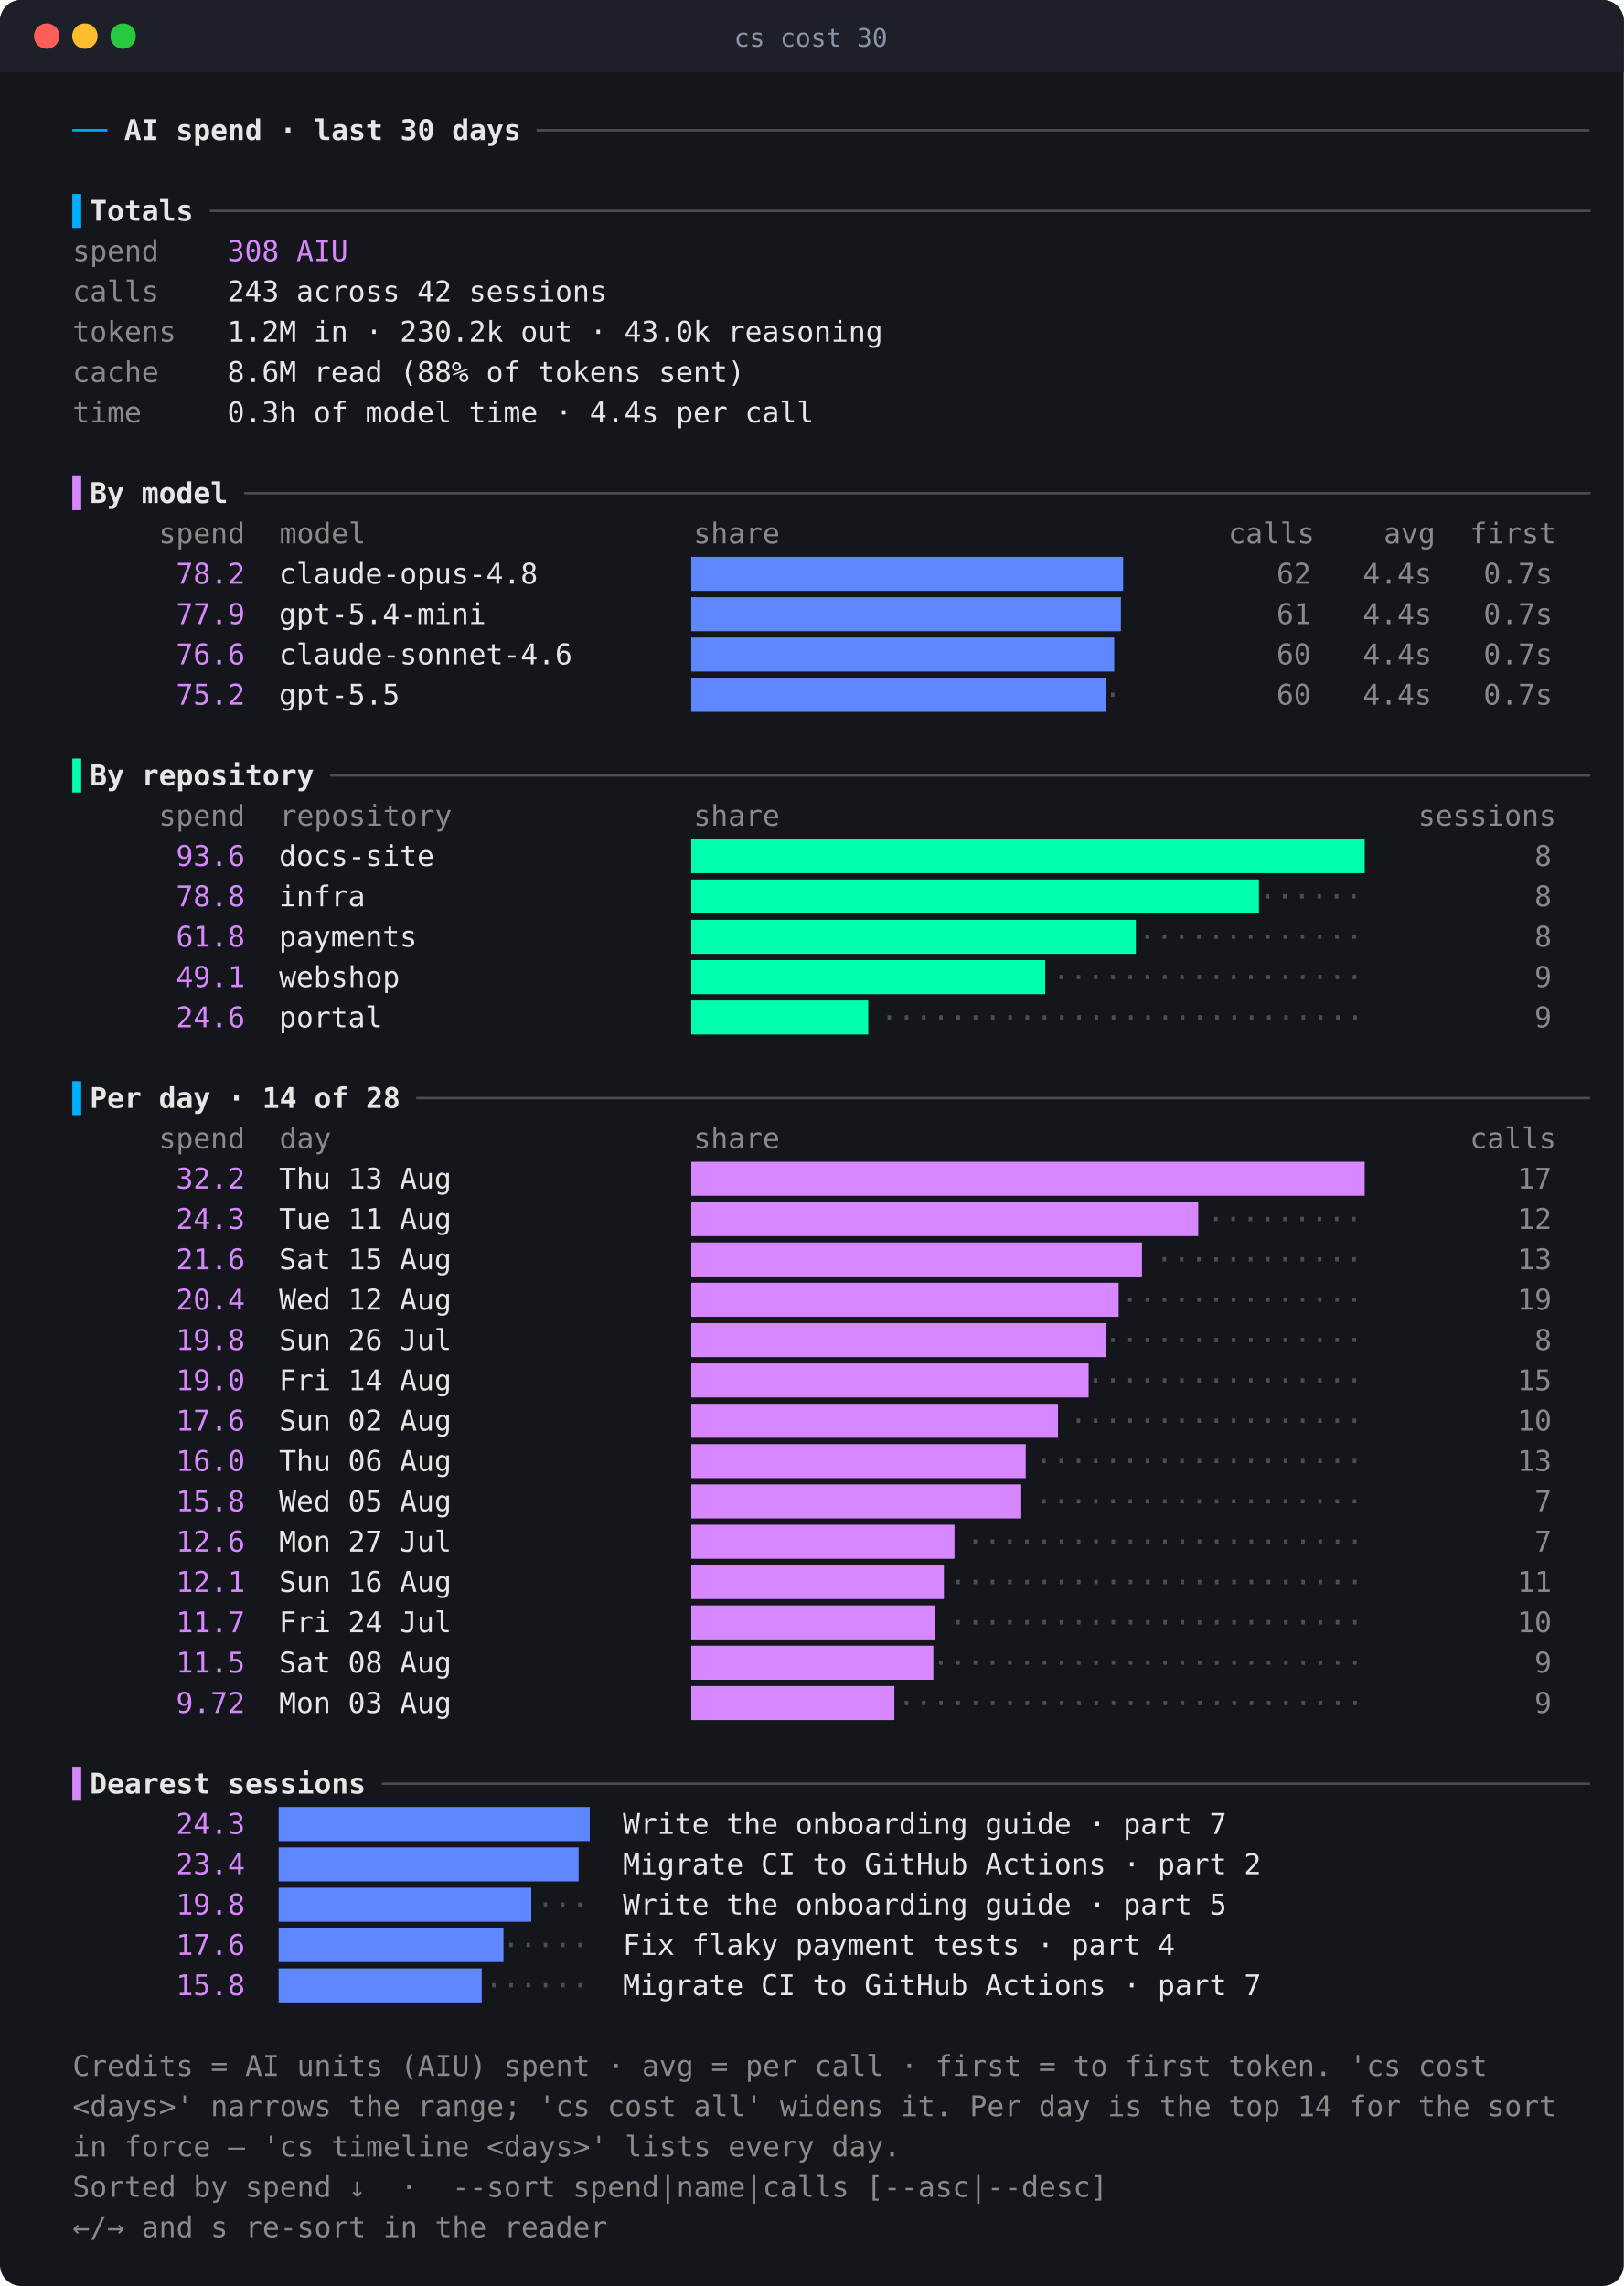
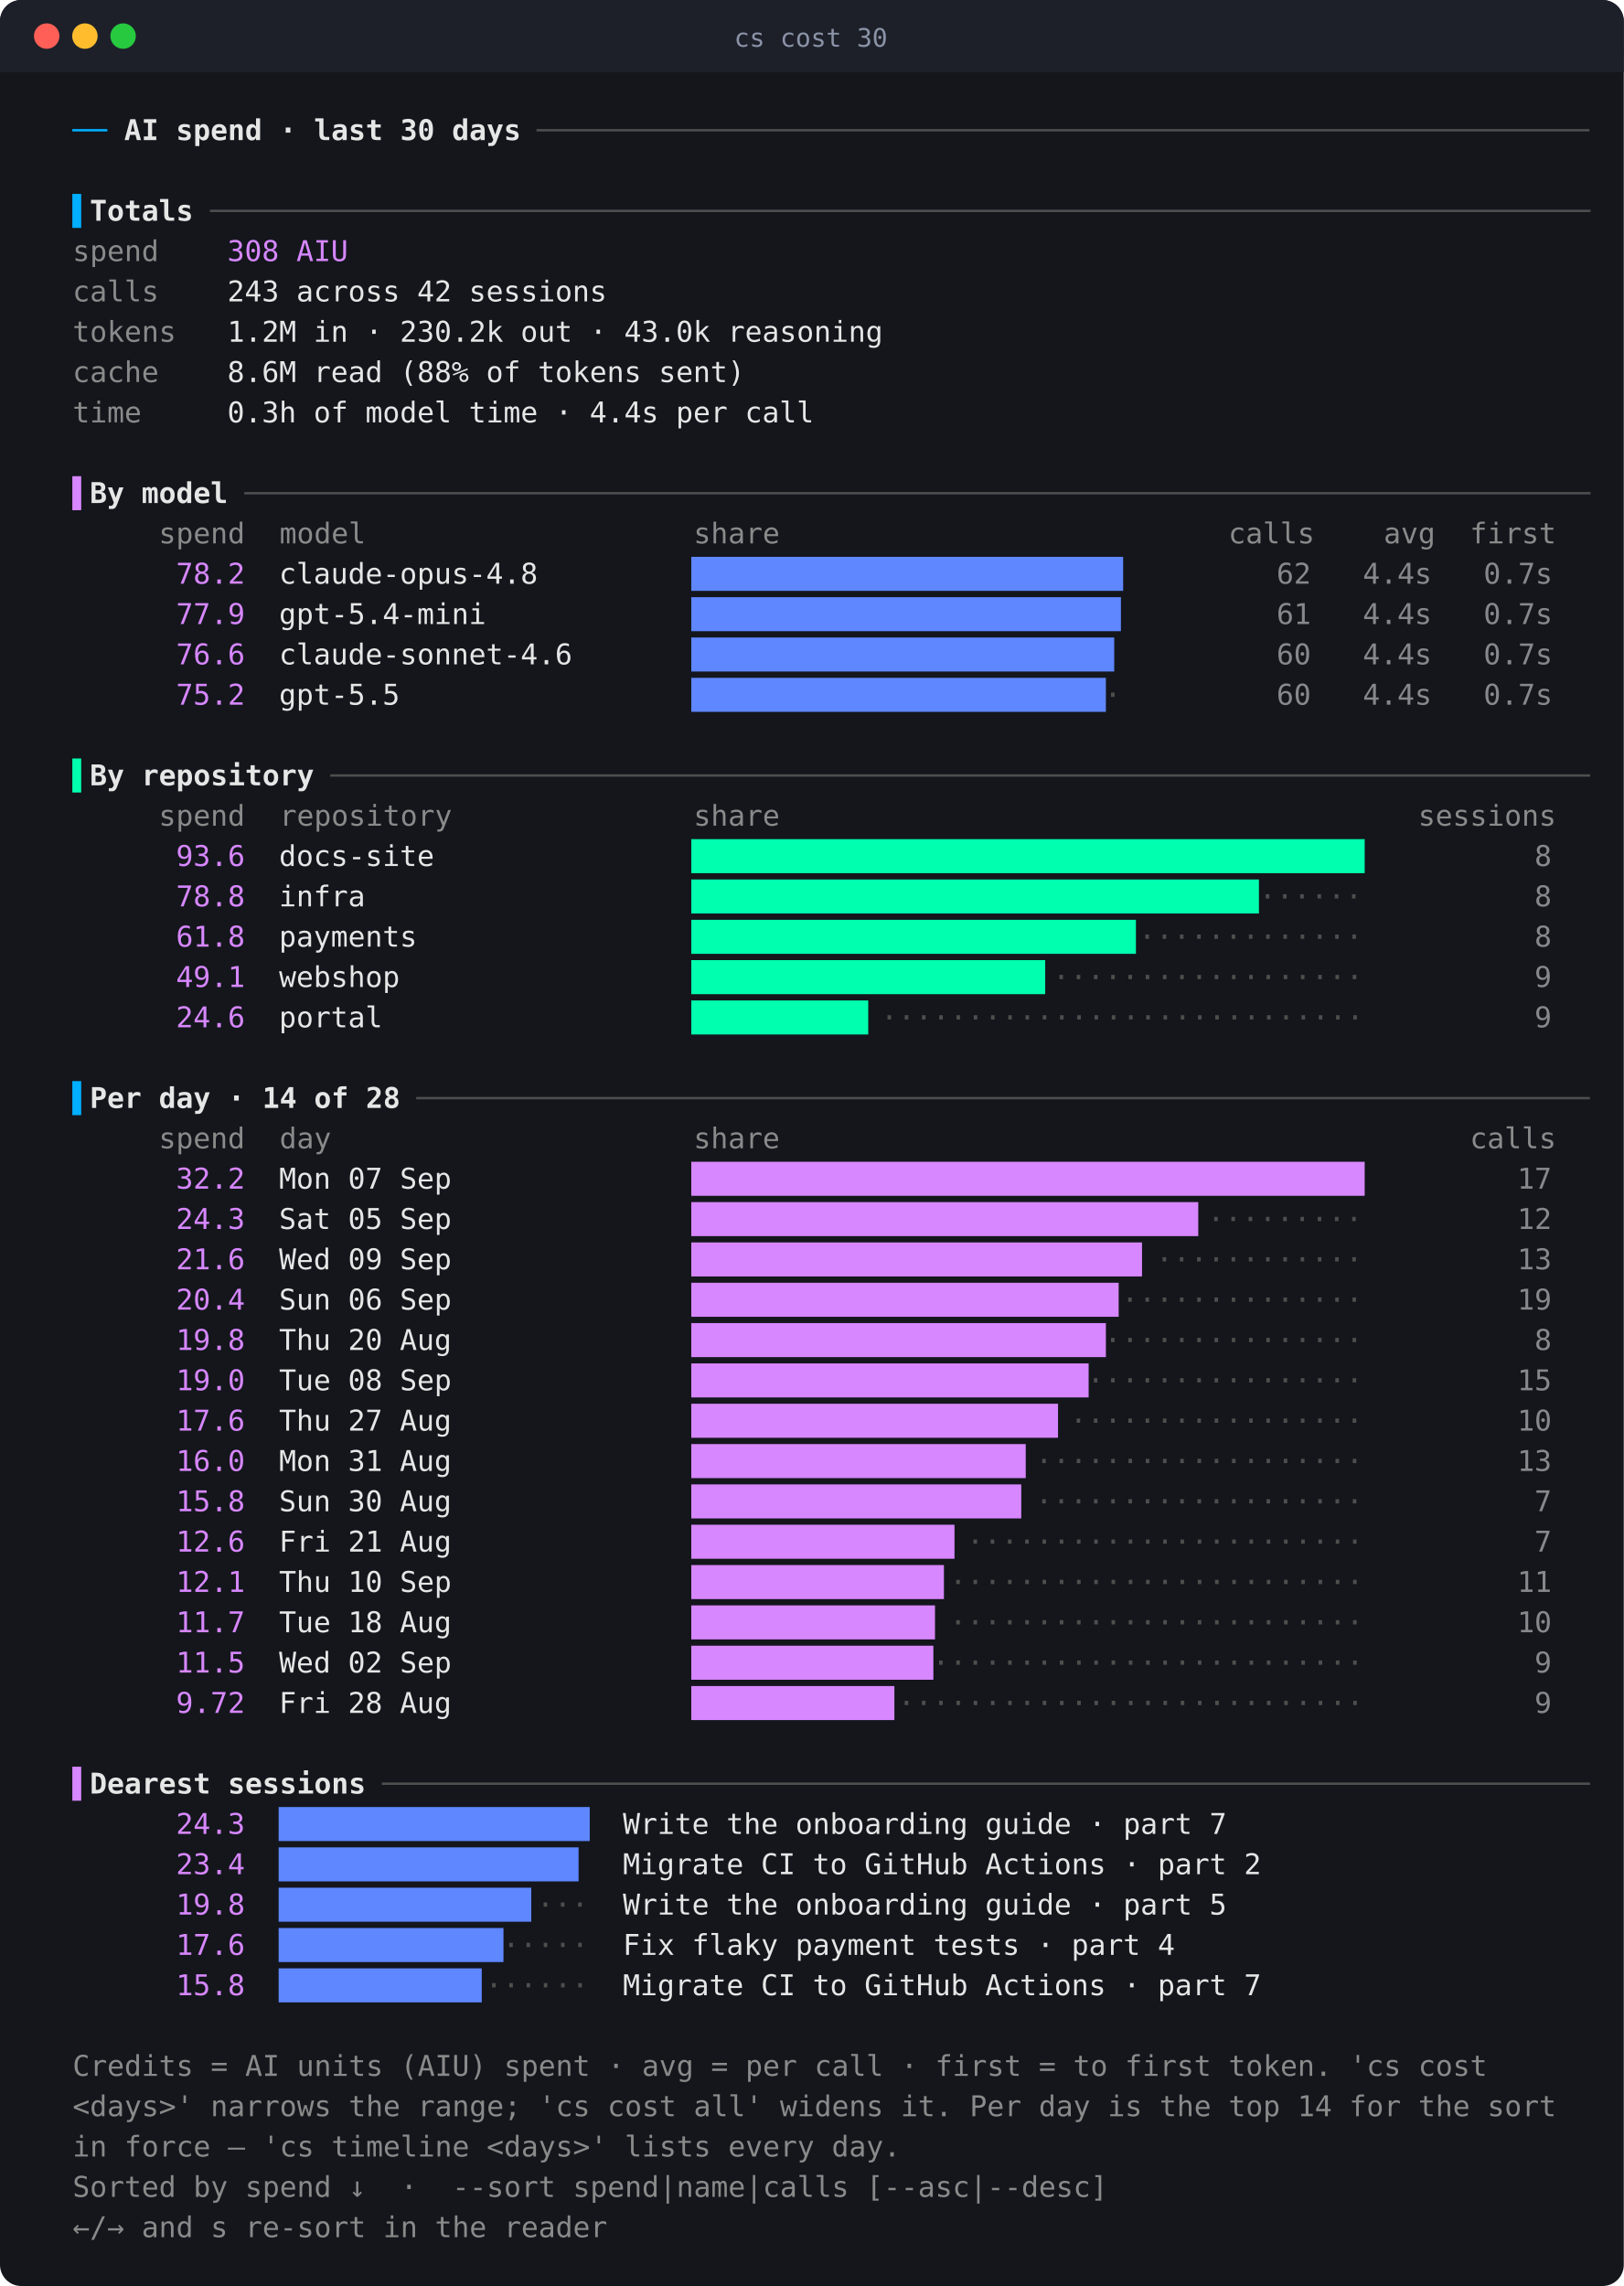
<svg xmlns="http://www.w3.org/2000/svg" width="765" height="1077" viewBox="0 0 765 1077" role="img" aria-label="cs cost 30">
  <rect width="765" height="1077" rx="10" fill="#14161c" />
  <rect width="765" height="34.0" rx="10" fill="#1d2029" />
  <rect y="24.0" width="765" height="10" fill="#1d2029" />
  <circle cx="22" cy="17" r="6" fill="#ff5f56" />
  <circle cx="40" cy="17" r="6" fill="#ffbd2e" />
  <circle cx="58" cy="17" r="6" fill="#27c93f" />
  <text x="382" y="22" fill="#8b93a7" font-size="12" text-anchor="middle" font-family="ui-monospace,SFMono-Regular,Menlo,Consolas,monospace">cs cost 30</text>
  <g font-family="ui-monospace,SFMono-Regular,Menlo,Consolas,'DejaVu Sans Mono',monospace" font-size="13.5">
    <text x="34.2" y="66.0" fill="#00afff" textLength="16.2" lengthAdjust="spacingAndGlyphs" xml:space="preserve">──</text>
    <text x="58.5" y="66.0" fill="#e6e6e6" font-weight="600" textLength="186.3" lengthAdjust="spacingAndGlyphs" xml:space="preserve">AI spend · last 30 days</text>
    <text x="252.9" y="66.0" fill="#4e4e4e" textLength="494.1" lengthAdjust="spacingAndGlyphs" xml:space="preserve">─────────────────────────────────────────────────────────────</text>
    <text x="34.2" y="104.0" fill="#00afff" textLength="8.1" lengthAdjust="spacingAndGlyphs" xml:space="preserve">▌</text>
    <text x="42.3" y="104.0" fill="#e6e6e6" font-weight="600" textLength="48.6" lengthAdjust="spacingAndGlyphs" xml:space="preserve">Totals</text>
    <text x="99.0" y="104.0" fill="#4e4e4e" textLength="648.0" lengthAdjust="spacingAndGlyphs" xml:space="preserve">────────────────────────────────────────────────────────────────────────────────</text>
    <text x="34.2" y="123.0" fill="#8a8a8a" textLength="72.9" lengthAdjust="spacingAndGlyphs" xml:space="preserve">spend    </text>
    <text x="107.1" y="123.0" fill="#d787ff" textLength="56.7" lengthAdjust="spacingAndGlyphs" xml:space="preserve">308 AIU</text>
    <text x="34.2" y="142.0" fill="#8a8a8a" textLength="72.9" lengthAdjust="spacingAndGlyphs" xml:space="preserve">calls    </text>
    <text x="107.1" y="142.0" fill="#e6e6e6" textLength="178.2" lengthAdjust="spacingAndGlyphs" xml:space="preserve">243 across 42 sessions</text>
    <text x="34.2" y="161.0" fill="#8a8a8a" textLength="72.9" lengthAdjust="spacingAndGlyphs" xml:space="preserve">tokens   </text>
    <text x="107.1" y="161.0" fill="#e6e6e6" textLength="307.8" lengthAdjust="spacingAndGlyphs" xml:space="preserve">1.2M in · 230.2k out · 43.0k reasoning</text>
    <text x="34.2" y="180.0" fill="#8a8a8a" textLength="72.9" lengthAdjust="spacingAndGlyphs" xml:space="preserve">cache    </text>
    <text x="107.1" y="180.0" fill="#e6e6e6" textLength="243.0" lengthAdjust="spacingAndGlyphs" xml:space="preserve">8.6M read (88% of tokens sent)</text>
    <text x="34.2" y="199.0" fill="#8a8a8a" textLength="72.9" lengthAdjust="spacingAndGlyphs" xml:space="preserve">time     </text>
    <text x="107.1" y="199.0" fill="#e6e6e6" textLength="275.4" lengthAdjust="spacingAndGlyphs" xml:space="preserve">0.3h of model time · 4.4s per call</text>
    <text x="34.2" y="237.0" fill="#d787ff" textLength="8.1" lengthAdjust="spacingAndGlyphs" xml:space="preserve">▌</text>
    <text x="42.3" y="237.0" fill="#e6e6e6" font-weight="600" textLength="64.8" lengthAdjust="spacingAndGlyphs" xml:space="preserve">By model</text>
    <text x="115.2" y="237.0" fill="#4e4e4e" textLength="631.8" lengthAdjust="spacingAndGlyphs" xml:space="preserve">──────────────────────────────────────────────────────────────────────────────</text>
    <text x="50.4" y="256.0" fill="#8a8a8a" textLength="680.4" lengthAdjust="spacingAndGlyphs" xml:space="preserve">   spend  model                   share                          calls    avg  first</text>
    <text x="50.4" y="275.0" fill="#d787ff" textLength="64.8" lengthAdjust="spacingAndGlyphs" xml:space="preserve">    78.2</text>
    <text x="115.2" y="275.0" fill="#e6e6e6" textLength="210.6" lengthAdjust="spacingAndGlyphs" xml:space="preserve">  claude-opus-4.8         </text>
    <text x="325.8" y="275.0" fill="#5f87ff" textLength="202.5" lengthAdjust="spacingAndGlyphs" xml:space="preserve">█████████████████████████</text>
    <text x="544.5" y="275.0" fill="#e6e6e6" opacity="0.55" textLength="186.3" lengthAdjust="spacingAndGlyphs" xml:space="preserve">       62   4.4s   0.7s</text>
    <text x="50.4" y="294.0" fill="#d787ff" textLength="64.8" lengthAdjust="spacingAndGlyphs" xml:space="preserve">    77.9</text>
    <text x="115.2" y="294.0" fill="#e6e6e6" textLength="210.6" lengthAdjust="spacingAndGlyphs" xml:space="preserve">  gpt-5.4-mini            </text>
    <text x="325.8" y="294.0" fill="#5f87ff" textLength="202.5" lengthAdjust="spacingAndGlyphs" xml:space="preserve">████████████████████████▉</text>
    <text x="544.5" y="294.0" fill="#e6e6e6" opacity="0.55" textLength="186.3" lengthAdjust="spacingAndGlyphs" xml:space="preserve">       61   4.4s   0.7s</text>
    <text x="50.4" y="313.0" fill="#d787ff" textLength="64.8" lengthAdjust="spacingAndGlyphs" xml:space="preserve">    76.6</text>
    <text x="115.2" y="313.0" fill="#e6e6e6" textLength="210.6" lengthAdjust="spacingAndGlyphs" xml:space="preserve">  claude-sonnet-4.6       </text>
    <text x="325.8" y="313.0" fill="#5f87ff" textLength="202.5" lengthAdjust="spacingAndGlyphs" xml:space="preserve">████████████████████████▌</text>
    <text x="544.5" y="313.0" fill="#e6e6e6" opacity="0.55" textLength="186.3" lengthAdjust="spacingAndGlyphs" xml:space="preserve">       60   4.4s   0.7s</text>
    <text x="50.4" y="332.0" fill="#d787ff" textLength="64.8" lengthAdjust="spacingAndGlyphs" xml:space="preserve">    75.2</text>
    <text x="115.2" y="332.0" fill="#e6e6e6" textLength="210.6" lengthAdjust="spacingAndGlyphs" xml:space="preserve">  gpt-5.5                 </text>
    <text x="325.8" y="332.0" fill="#5f87ff" textLength="194.4" lengthAdjust="spacingAndGlyphs" xml:space="preserve">████████████████████████</text>
    <text x="520.2" y="332.0" fill="#4e4e4e" textLength="8.1" lengthAdjust="spacingAndGlyphs" xml:space="preserve">·</text>
    <text x="544.5" y="332.0" fill="#e6e6e6" opacity="0.55" textLength="186.3" lengthAdjust="spacingAndGlyphs" xml:space="preserve">       60   4.4s   0.7s</text>
    <text x="34.2" y="370.0" fill="#00ffaf" textLength="8.1" lengthAdjust="spacingAndGlyphs" xml:space="preserve">▌</text>
    <text x="42.3" y="370.0" fill="#e6e6e6" font-weight="600" textLength="105.3" lengthAdjust="spacingAndGlyphs" xml:space="preserve">By repository</text>
    <text x="155.7" y="370.0" fill="#4e4e4e" textLength="591.3" lengthAdjust="spacingAndGlyphs" xml:space="preserve">─────────────────────────────────────────────────────────────────────────</text>
    <text x="50.4" y="389.0" fill="#8a8a8a" textLength="680.4" lengthAdjust="spacingAndGlyphs" xml:space="preserve">   spend  repository              share                                     sessions</text>
    <text x="50.4" y="408.0" fill="#d787ff" textLength="64.8" lengthAdjust="spacingAndGlyphs" xml:space="preserve">    93.6</text>
    <text x="115.2" y="408.0" fill="#e6e6e6" textLength="210.6" lengthAdjust="spacingAndGlyphs" xml:space="preserve">  docs-site               </text>
    <text x="325.8" y="408.0" fill="#00ffaf" textLength="315.9" lengthAdjust="spacingAndGlyphs" xml:space="preserve">███████████████████████████████████████</text>
    <text x="657.9" y="408.0" fill="#e6e6e6" opacity="0.55" textLength="72.9" lengthAdjust="spacingAndGlyphs" xml:space="preserve">        8</text>
    <text x="50.4" y="427.0" fill="#d787ff" textLength="64.8" lengthAdjust="spacingAndGlyphs" xml:space="preserve">    78.8</text>
    <text x="115.2" y="427.0" fill="#e6e6e6" textLength="210.6" lengthAdjust="spacingAndGlyphs" xml:space="preserve">  infra                   </text>
    <text x="325.8" y="427.0" fill="#00ffaf" textLength="267.3" lengthAdjust="spacingAndGlyphs" xml:space="preserve">████████████████████████████████▉</text>
    <text x="593.1" y="427.0" fill="#4e4e4e" textLength="48.6" lengthAdjust="spacingAndGlyphs" xml:space="preserve">······</text>
    <text x="657.9" y="427.0" fill="#e6e6e6" opacity="0.55" textLength="72.9" lengthAdjust="spacingAndGlyphs" xml:space="preserve">        8</text>
    <text x="50.4" y="446.0" fill="#d787ff" textLength="64.8" lengthAdjust="spacingAndGlyphs" xml:space="preserve">    61.8</text>
    <text x="115.2" y="446.0" fill="#e6e6e6" textLength="210.6" lengthAdjust="spacingAndGlyphs" xml:space="preserve">  payments                </text>
    <text x="325.8" y="446.0" fill="#00ffaf" textLength="210.6" lengthAdjust="spacingAndGlyphs" xml:space="preserve">█████████████████████████▊</text>
    <text x="536.4" y="446.0" fill="#4e4e4e" textLength="105.3" lengthAdjust="spacingAndGlyphs" xml:space="preserve">·············</text>
    <text x="657.9" y="446.0" fill="#e6e6e6" opacity="0.55" textLength="72.9" lengthAdjust="spacingAndGlyphs" xml:space="preserve">        8</text>
    <text x="50.4" y="465.0" fill="#d787ff" textLength="64.8" lengthAdjust="spacingAndGlyphs" xml:space="preserve">    49.1</text>
    <text x="115.2" y="465.0" fill="#e6e6e6" textLength="210.6" lengthAdjust="spacingAndGlyphs" xml:space="preserve">  webshop                 </text>
    <text x="325.8" y="465.0" fill="#00ffaf" textLength="170.1" lengthAdjust="spacingAndGlyphs" xml:space="preserve">████████████████████▌</text>
    <text x="495.9" y="465.0" fill="#4e4e4e" textLength="145.8" lengthAdjust="spacingAndGlyphs" xml:space="preserve">··················</text>
    <text x="657.9" y="465.0" fill="#e6e6e6" opacity="0.55" textLength="72.9" lengthAdjust="spacingAndGlyphs" xml:space="preserve">        9</text>
    <text x="50.4" y="484.0" fill="#d787ff" textLength="64.8" lengthAdjust="spacingAndGlyphs" xml:space="preserve">    24.6</text>
    <text x="115.2" y="484.0" fill="#e6e6e6" textLength="210.6" lengthAdjust="spacingAndGlyphs" xml:space="preserve">  portal                  </text>
    <text x="325.8" y="484.0" fill="#00ffaf" textLength="89.1" lengthAdjust="spacingAndGlyphs" xml:space="preserve">██████████▎</text>
    <text x="414.9" y="484.0" fill="#4e4e4e" textLength="226.8" lengthAdjust="spacingAndGlyphs" xml:space="preserve">····························</text>
    <text x="657.9" y="484.0" fill="#e6e6e6" opacity="0.55" textLength="72.9" lengthAdjust="spacingAndGlyphs" xml:space="preserve">        9</text>
    <text x="34.2" y="522.0" fill="#00afff" textLength="8.1" lengthAdjust="spacingAndGlyphs" xml:space="preserve">▌</text>
    <text x="42.3" y="522.0" fill="#e6e6e6" font-weight="600" textLength="145.8" lengthAdjust="spacingAndGlyphs" xml:space="preserve">Per day · 14 of 28</text>
    <text x="196.2" y="522.0" fill="#4e4e4e" textLength="550.8" lengthAdjust="spacingAndGlyphs" xml:space="preserve">────────────────────────────────────────────────────────────────────</text>
    <text x="50.4" y="541.0" fill="#8a8a8a" textLength="680.4" lengthAdjust="spacingAndGlyphs" xml:space="preserve">   spend  day                     share                                        calls</text>
    <text x="50.4" y="560.0" fill="#d787ff" textLength="64.8" lengthAdjust="spacingAndGlyphs" xml:space="preserve">    32.2</text>
-     <text x="115.2" y="560.0" fill="#e6e6e6" textLength="210.6" lengthAdjust="spacingAndGlyphs" xml:space="preserve">  Thu 13 Aug              </text>
+     <text x="115.2" y="560.0" fill="#e6e6e6" textLength="210.6" lengthAdjust="spacingAndGlyphs" xml:space="preserve">  Mon 07 Sep              </text>
    <text x="325.8" y="560.0" fill="#d787ff" textLength="315.9" lengthAdjust="spacingAndGlyphs" xml:space="preserve">███████████████████████████████████████</text>
    <text x="657.9" y="560.0" fill="#e6e6e6" opacity="0.55" textLength="72.9" lengthAdjust="spacingAndGlyphs" xml:space="preserve">       17</text>
    <text x="50.4" y="579.0" fill="#d787ff" textLength="64.8" lengthAdjust="spacingAndGlyphs" xml:space="preserve">    24.3</text>
-     <text x="115.2" y="579.0" fill="#e6e6e6" textLength="210.6" lengthAdjust="spacingAndGlyphs" xml:space="preserve">  Tue 11 Aug              </text>
+     <text x="115.2" y="579.0" fill="#e6e6e6" textLength="210.6" lengthAdjust="spacingAndGlyphs" xml:space="preserve">  Sat 05 Sep              </text>
    <text x="325.8" y="579.0" fill="#d787ff" textLength="243.0" lengthAdjust="spacingAndGlyphs" xml:space="preserve">█████████████████████████████▍</text>
    <text x="568.8" y="579.0" fill="#4e4e4e" textLength="72.9" lengthAdjust="spacingAndGlyphs" xml:space="preserve">·········</text>
    <text x="657.9" y="579.0" fill="#e6e6e6" opacity="0.55" textLength="72.9" lengthAdjust="spacingAndGlyphs" xml:space="preserve">       12</text>
    <text x="50.4" y="598.0" fill="#d787ff" textLength="64.8" lengthAdjust="spacingAndGlyphs" xml:space="preserve">    21.6</text>
-     <text x="115.2" y="598.0" fill="#e6e6e6" textLength="210.6" lengthAdjust="spacingAndGlyphs" xml:space="preserve">  Sat 15 Aug              </text>
+     <text x="115.2" y="598.0" fill="#e6e6e6" textLength="210.6" lengthAdjust="spacingAndGlyphs" xml:space="preserve">  Wed 09 Sep              </text>
    <text x="325.8" y="598.0" fill="#d787ff" textLength="218.7" lengthAdjust="spacingAndGlyphs" xml:space="preserve">██████████████████████████▏</text>
    <text x="544.5" y="598.0" fill="#4e4e4e" textLength="97.2" lengthAdjust="spacingAndGlyphs" xml:space="preserve">············</text>
    <text x="657.9" y="598.0" fill="#e6e6e6" opacity="0.55" textLength="72.9" lengthAdjust="spacingAndGlyphs" xml:space="preserve">       13</text>
    <text x="50.4" y="617.0" fill="#d787ff" textLength="64.8" lengthAdjust="spacingAndGlyphs" xml:space="preserve">    20.4</text>
-     <text x="115.2" y="617.0" fill="#e6e6e6" textLength="210.6" lengthAdjust="spacingAndGlyphs" xml:space="preserve">  Wed 12 Aug              </text>
+     <text x="115.2" y="617.0" fill="#e6e6e6" textLength="210.6" lengthAdjust="spacingAndGlyphs" xml:space="preserve">  Sun 06 Sep              </text>
    <text x="325.8" y="617.0" fill="#d787ff" textLength="202.5" lengthAdjust="spacingAndGlyphs" xml:space="preserve">████████████████████████▊</text>
    <text x="528.3" y="617.0" fill="#4e4e4e" textLength="113.4" lengthAdjust="spacingAndGlyphs" xml:space="preserve">··············</text>
    <text x="657.9" y="617.0" fill="#e6e6e6" opacity="0.55" textLength="72.9" lengthAdjust="spacingAndGlyphs" xml:space="preserve">       19</text>
    <text x="50.4" y="636.0" fill="#d787ff" textLength="64.8" lengthAdjust="spacingAndGlyphs" xml:space="preserve">    19.8</text>
-     <text x="115.2" y="636.0" fill="#e6e6e6" textLength="210.6" lengthAdjust="spacingAndGlyphs" xml:space="preserve">  Sun 26 Jul              </text>
+     <text x="115.2" y="636.0" fill="#e6e6e6" textLength="210.6" lengthAdjust="spacingAndGlyphs" xml:space="preserve">  Thu 20 Aug              </text>
    <text x="325.8" y="636.0" fill="#d787ff" textLength="194.4" lengthAdjust="spacingAndGlyphs" xml:space="preserve">████████████████████████</text>
    <text x="520.2" y="636.0" fill="#4e4e4e" textLength="121.5" lengthAdjust="spacingAndGlyphs" xml:space="preserve">···············</text>
    <text x="657.9" y="636.0" fill="#e6e6e6" opacity="0.55" textLength="72.9" lengthAdjust="spacingAndGlyphs" xml:space="preserve">        8</text>
    <text x="50.4" y="655.0" fill="#d787ff" textLength="64.8" lengthAdjust="spacingAndGlyphs" xml:space="preserve">    19.0</text>
-     <text x="115.2" y="655.0" fill="#e6e6e6" textLength="210.6" lengthAdjust="spacingAndGlyphs" xml:space="preserve">  Fri 14 Aug              </text>
+     <text x="115.2" y="655.0" fill="#e6e6e6" textLength="210.6" lengthAdjust="spacingAndGlyphs" xml:space="preserve">  Tue 08 Sep              </text>
    <text x="325.8" y="655.0" fill="#d787ff" textLength="186.3" lengthAdjust="spacingAndGlyphs" xml:space="preserve">███████████████████████</text>
    <text x="512.1" y="655.0" fill="#4e4e4e" textLength="129.6" lengthAdjust="spacingAndGlyphs" xml:space="preserve">················</text>
    <text x="657.9" y="655.0" fill="#e6e6e6" opacity="0.55" textLength="72.9" lengthAdjust="spacingAndGlyphs" xml:space="preserve">       15</text>
    <text x="50.4" y="674.0" fill="#d787ff" textLength="64.8" lengthAdjust="spacingAndGlyphs" xml:space="preserve">    17.6</text>
-     <text x="115.2" y="674.0" fill="#e6e6e6" textLength="210.6" lengthAdjust="spacingAndGlyphs" xml:space="preserve">  Sun 02 Aug              </text>
+     <text x="115.2" y="674.0" fill="#e6e6e6" textLength="210.6" lengthAdjust="spacingAndGlyphs" xml:space="preserve">  Thu 27 Aug              </text>
    <text x="325.8" y="674.0" fill="#d787ff" textLength="178.2" lengthAdjust="spacingAndGlyphs" xml:space="preserve">█████████████████████▎</text>
    <text x="504.0" y="674.0" fill="#4e4e4e" textLength="137.7" lengthAdjust="spacingAndGlyphs" xml:space="preserve">·················</text>
    <text x="657.9" y="674.0" fill="#e6e6e6" opacity="0.55" textLength="72.9" lengthAdjust="spacingAndGlyphs" xml:space="preserve">       10</text>
    <text x="50.4" y="693.0" fill="#d787ff" textLength="64.8" lengthAdjust="spacingAndGlyphs" xml:space="preserve">    16.0</text>
-     <text x="115.2" y="693.0" fill="#e6e6e6" textLength="210.6" lengthAdjust="spacingAndGlyphs" xml:space="preserve">  Thu 06 Aug              </text>
+     <text x="115.2" y="693.0" fill="#e6e6e6" textLength="210.6" lengthAdjust="spacingAndGlyphs" xml:space="preserve">  Mon 31 Aug              </text>
    <text x="325.8" y="693.0" fill="#d787ff" textLength="162.0" lengthAdjust="spacingAndGlyphs" xml:space="preserve">███████████████████▍</text>
    <text x="487.8" y="693.0" fill="#4e4e4e" textLength="153.9" lengthAdjust="spacingAndGlyphs" xml:space="preserve">···················</text>
    <text x="657.9" y="693.0" fill="#e6e6e6" opacity="0.55" textLength="72.9" lengthAdjust="spacingAndGlyphs" xml:space="preserve">       13</text>
    <text x="50.4" y="712.0" fill="#d787ff" textLength="64.8" lengthAdjust="spacingAndGlyphs" xml:space="preserve">    15.8</text>
-     <text x="115.2" y="712.0" fill="#e6e6e6" textLength="210.6" lengthAdjust="spacingAndGlyphs" xml:space="preserve">  Wed 05 Aug              </text>
+     <text x="115.2" y="712.0" fill="#e6e6e6" textLength="210.6" lengthAdjust="spacingAndGlyphs" xml:space="preserve">  Sun 30 Aug              </text>
    <text x="325.8" y="712.0" fill="#d787ff" textLength="162.0" lengthAdjust="spacingAndGlyphs" xml:space="preserve">███████████████████▏</text>
    <text x="487.8" y="712.0" fill="#4e4e4e" textLength="153.9" lengthAdjust="spacingAndGlyphs" xml:space="preserve">···················</text>
    <text x="657.9" y="712.0" fill="#e6e6e6" opacity="0.55" textLength="72.9" lengthAdjust="spacingAndGlyphs" xml:space="preserve">        7</text>
    <text x="50.4" y="731.0" fill="#d787ff" textLength="64.8" lengthAdjust="spacingAndGlyphs" xml:space="preserve">    12.6</text>
-     <text x="115.2" y="731.0" fill="#e6e6e6" textLength="210.6" lengthAdjust="spacingAndGlyphs" xml:space="preserve">  Mon 27 Jul              </text>
+     <text x="115.2" y="731.0" fill="#e6e6e6" textLength="210.6" lengthAdjust="spacingAndGlyphs" xml:space="preserve">  Fri 21 Aug              </text>
    <text x="325.8" y="731.0" fill="#d787ff" textLength="129.6" lengthAdjust="spacingAndGlyphs" xml:space="preserve">███████████████▎</text>
    <text x="455.4" y="731.0" fill="#4e4e4e" textLength="186.3" lengthAdjust="spacingAndGlyphs" xml:space="preserve">·······················</text>
    <text x="657.9" y="731.0" fill="#e6e6e6" opacity="0.55" textLength="72.9" lengthAdjust="spacingAndGlyphs" xml:space="preserve">        7</text>
    <text x="50.4" y="750.0" fill="#d787ff" textLength="64.8" lengthAdjust="spacingAndGlyphs" xml:space="preserve">    12.1</text>
-     <text x="115.2" y="750.0" fill="#e6e6e6" textLength="210.6" lengthAdjust="spacingAndGlyphs" xml:space="preserve">  Sun 16 Aug              </text>
+     <text x="115.2" y="750.0" fill="#e6e6e6" textLength="210.6" lengthAdjust="spacingAndGlyphs" xml:space="preserve">  Thu 10 Sep              </text>
    <text x="325.8" y="750.0" fill="#d787ff" textLength="121.5" lengthAdjust="spacingAndGlyphs" xml:space="preserve">██████████████▋</text>
    <text x="447.3" y="750.0" fill="#4e4e4e" textLength="194.4" lengthAdjust="spacingAndGlyphs" xml:space="preserve">························</text>
    <text x="657.9" y="750.0" fill="#e6e6e6" opacity="0.55" textLength="72.9" lengthAdjust="spacingAndGlyphs" xml:space="preserve">       11</text>
    <text x="50.4" y="769.0" fill="#d787ff" textLength="64.8" lengthAdjust="spacingAndGlyphs" xml:space="preserve">    11.7</text>
-     <text x="115.2" y="769.0" fill="#e6e6e6" textLength="210.6" lengthAdjust="spacingAndGlyphs" xml:space="preserve">  Fri 24 Jul              </text>
+     <text x="115.2" y="769.0" fill="#e6e6e6" textLength="210.6" lengthAdjust="spacingAndGlyphs" xml:space="preserve">  Tue 18 Aug              </text>
    <text x="325.8" y="769.0" fill="#d787ff" textLength="121.5" lengthAdjust="spacingAndGlyphs" xml:space="preserve">██████████████▏</text>
    <text x="447.3" y="769.0" fill="#4e4e4e" textLength="194.4" lengthAdjust="spacingAndGlyphs" xml:space="preserve">························</text>
    <text x="657.9" y="769.0" fill="#e6e6e6" opacity="0.55" textLength="72.9" lengthAdjust="spacingAndGlyphs" xml:space="preserve">       10</text>
    <text x="50.4" y="788.0" fill="#d787ff" textLength="64.8" lengthAdjust="spacingAndGlyphs" xml:space="preserve">    11.5</text>
-     <text x="115.2" y="788.0" fill="#e6e6e6" textLength="210.6" lengthAdjust="spacingAndGlyphs" xml:space="preserve">  Sat 08 Aug              </text>
+     <text x="115.2" y="788.0" fill="#e6e6e6" textLength="210.6" lengthAdjust="spacingAndGlyphs" xml:space="preserve">  Wed 02 Sep              </text>
    <text x="325.8" y="788.0" fill="#d787ff" textLength="113.4" lengthAdjust="spacingAndGlyphs" xml:space="preserve">██████████████</text>
    <text x="439.2" y="788.0" fill="#4e4e4e" textLength="202.5" lengthAdjust="spacingAndGlyphs" xml:space="preserve">·························</text>
    <text x="657.9" y="788.0" fill="#e6e6e6" opacity="0.55" textLength="72.9" lengthAdjust="spacingAndGlyphs" xml:space="preserve">        9</text>
    <text x="50.4" y="807.0" fill="#d787ff" textLength="64.8" lengthAdjust="spacingAndGlyphs" xml:space="preserve">    9.72</text>
-     <text x="115.2" y="807.0" fill="#e6e6e6" textLength="210.6" lengthAdjust="spacingAndGlyphs" xml:space="preserve">  Mon 03 Aug              </text>
+     <text x="115.2" y="807.0" fill="#e6e6e6" textLength="210.6" lengthAdjust="spacingAndGlyphs" xml:space="preserve">  Fri 28 Aug              </text>
    <text x="325.8" y="807.0" fill="#d787ff" textLength="97.2" lengthAdjust="spacingAndGlyphs" xml:space="preserve">███████████▊</text>
    <text x="423.0" y="807.0" fill="#4e4e4e" textLength="218.7" lengthAdjust="spacingAndGlyphs" xml:space="preserve">···························</text>
    <text x="657.9" y="807.0" fill="#e6e6e6" opacity="0.55" textLength="72.9" lengthAdjust="spacingAndGlyphs" xml:space="preserve">        9</text>
    <text x="34.2" y="845.0" fill="#d787ff" textLength="8.1" lengthAdjust="spacingAndGlyphs" xml:space="preserve">▌</text>
    <text x="42.3" y="845.0" fill="#e6e6e6" font-weight="600" textLength="129.6" lengthAdjust="spacingAndGlyphs" xml:space="preserve">Dearest sessions</text>
    <text x="180.0" y="845.0" fill="#4e4e4e" textLength="567.0" lengthAdjust="spacingAndGlyphs" xml:space="preserve">──────────────────────────────────────────────────────────────────────</text>
    <text x="50.4" y="864.0" fill="#d787ff" textLength="64.8" lengthAdjust="spacingAndGlyphs" xml:space="preserve">    24.3</text>
    <text x="131.4" y="864.0" fill="#5f87ff" textLength="145.8" lengthAdjust="spacingAndGlyphs" xml:space="preserve">██████████████████</text>
    <text x="277.2" y="864.0" fill="#e6e6e6" textLength="299.7" lengthAdjust="spacingAndGlyphs" xml:space="preserve">  Write the onboarding guide · part 7</text>
    <text x="50.4" y="883.0" fill="#d787ff" textLength="64.8" lengthAdjust="spacingAndGlyphs" xml:space="preserve">    23.4</text>
    <text x="131.4" y="883.0" fill="#5f87ff" textLength="145.8" lengthAdjust="spacingAndGlyphs" xml:space="preserve">█████████████████▍</text>
    <text x="277.2" y="883.0" fill="#e6e6e6" textLength="315.9" lengthAdjust="spacingAndGlyphs" xml:space="preserve">  Migrate CI to GitHub Actions · part 2</text>
    <text x="50.4" y="902.0" fill="#d787ff" textLength="64.8" lengthAdjust="spacingAndGlyphs" xml:space="preserve">    19.8</text>
    <text x="131.4" y="902.0" fill="#5f87ff" textLength="121.5" lengthAdjust="spacingAndGlyphs" xml:space="preserve">██████████████▋</text>
    <text x="252.9" y="902.0" fill="#4e4e4e" textLength="24.3" lengthAdjust="spacingAndGlyphs" xml:space="preserve">···</text>
    <text x="277.2" y="902.0" fill="#e6e6e6" textLength="299.7" lengthAdjust="spacingAndGlyphs" xml:space="preserve">  Write the onboarding guide · part 5</text>
    <text x="50.4" y="921.0" fill="#d787ff" textLength="64.8" lengthAdjust="spacingAndGlyphs" xml:space="preserve">    17.6</text>
    <text x="131.4" y="921.0" fill="#5f87ff" textLength="105.3" lengthAdjust="spacingAndGlyphs" xml:space="preserve">█████████████</text>
    <text x="236.7" y="921.0" fill="#4e4e4e" textLength="40.5" lengthAdjust="spacingAndGlyphs" xml:space="preserve">·····</text>
    <text x="277.2" y="921.0" fill="#e6e6e6" textLength="275.4" lengthAdjust="spacingAndGlyphs" xml:space="preserve">  Fix flaky payment tests · part 4</text>
    <text x="50.4" y="940.0" fill="#d787ff" textLength="64.8" lengthAdjust="spacingAndGlyphs" xml:space="preserve">    15.8</text>
    <text x="131.4" y="940.0" fill="#5f87ff" textLength="97.2" lengthAdjust="spacingAndGlyphs" xml:space="preserve">███████████▊</text>
    <text x="228.6" y="940.0" fill="#4e4e4e" textLength="48.6" lengthAdjust="spacingAndGlyphs" xml:space="preserve">······</text>
    <text x="277.2" y="940.0" fill="#e6e6e6" textLength="315.9" lengthAdjust="spacingAndGlyphs" xml:space="preserve">  Migrate CI to GitHub Actions · part 7</text>
    <text x="34.2" y="978.0" fill="#8a8a8a" textLength="664.2" lengthAdjust="spacingAndGlyphs" xml:space="preserve">Credits = AI units (AIU) spent · avg = per call · first = to first token. 'cs cost</text>
    <text x="34.2" y="997.0" fill="#8a8a8a" textLength="696.6" lengthAdjust="spacingAndGlyphs" xml:space="preserve">&lt;days&gt;' narrows the range; 'cs cost all' widens it. Per day is the top 14 for the sort</text>
    <text x="34.2" y="1016.0" fill="#8a8a8a" textLength="388.8" lengthAdjust="spacingAndGlyphs" xml:space="preserve">in force — 'cs timeline &lt;days&gt;' lists every day.</text>
    <text x="34.2" y="1035.0" fill="#8a8a8a" textLength="486.0" lengthAdjust="spacingAndGlyphs" xml:space="preserve">Sorted by spend ↓  ·  --sort spend|name|calls [--asc|--desc]</text>
    <text x="34.2" y="1054.0" fill="#8a8a8a" textLength="251.1" lengthAdjust="spacingAndGlyphs" xml:space="preserve">←/→ and s re-sort in the reader</text>
  </g>
</svg>
